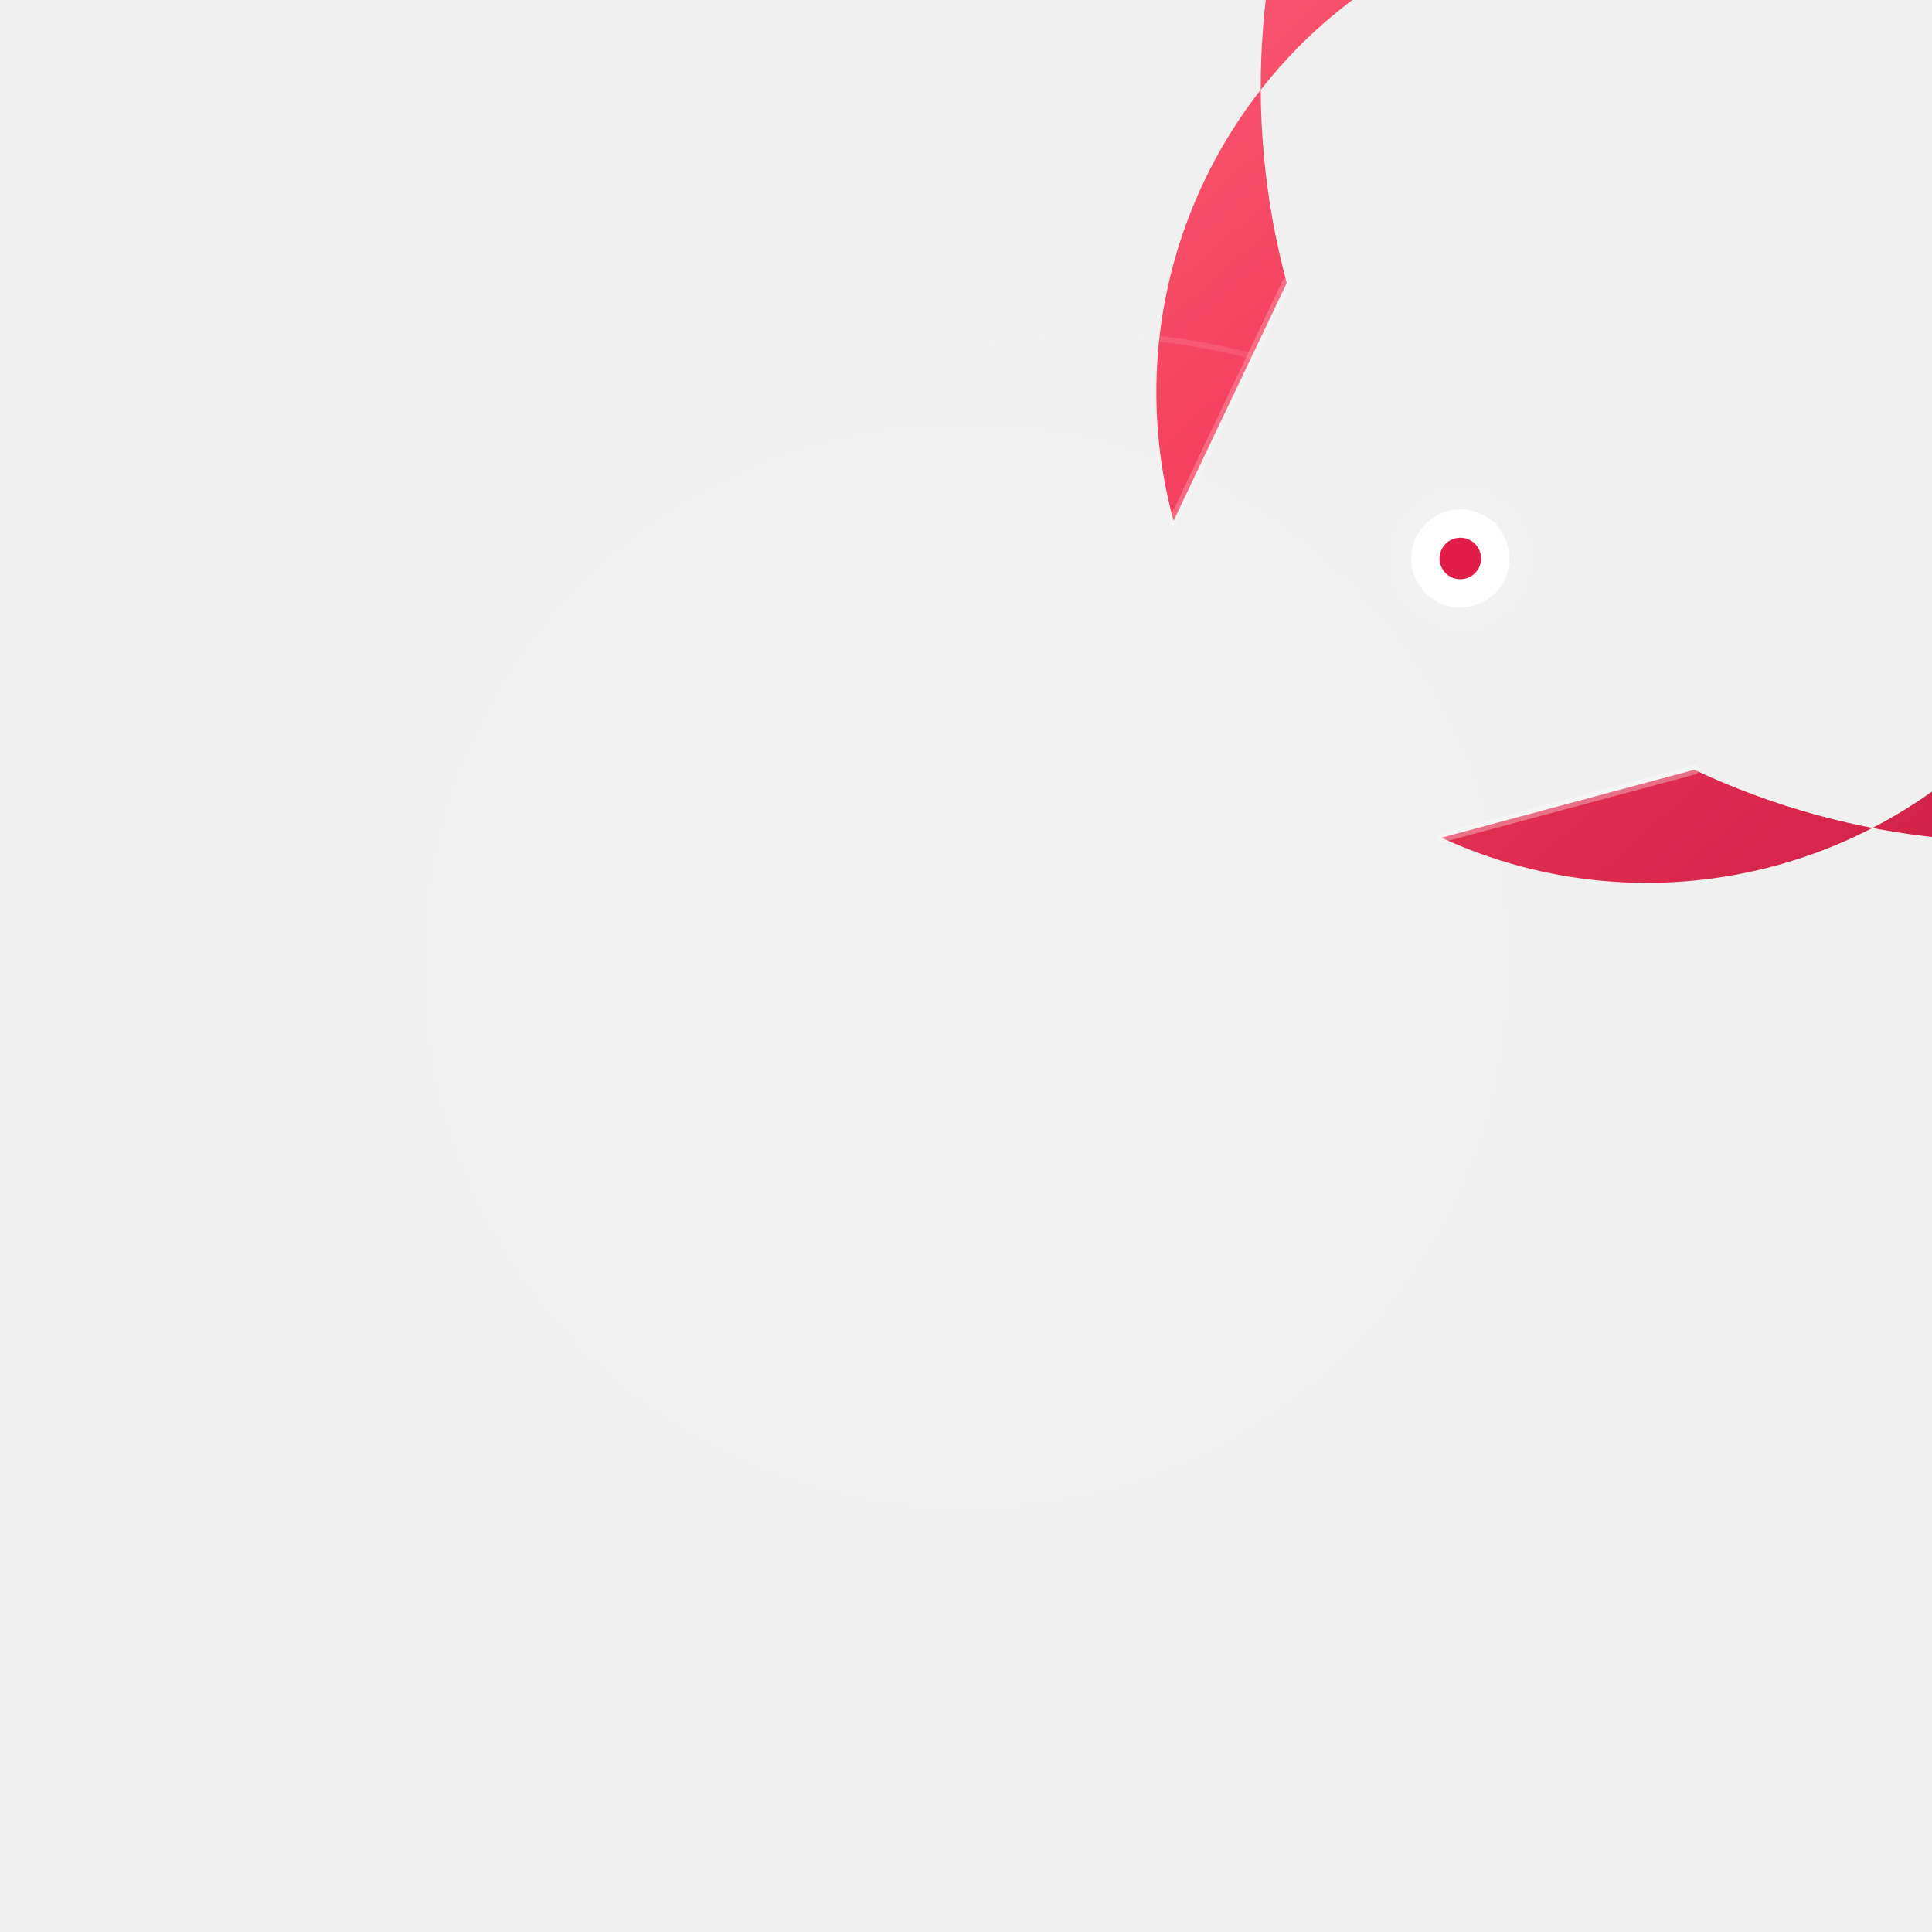
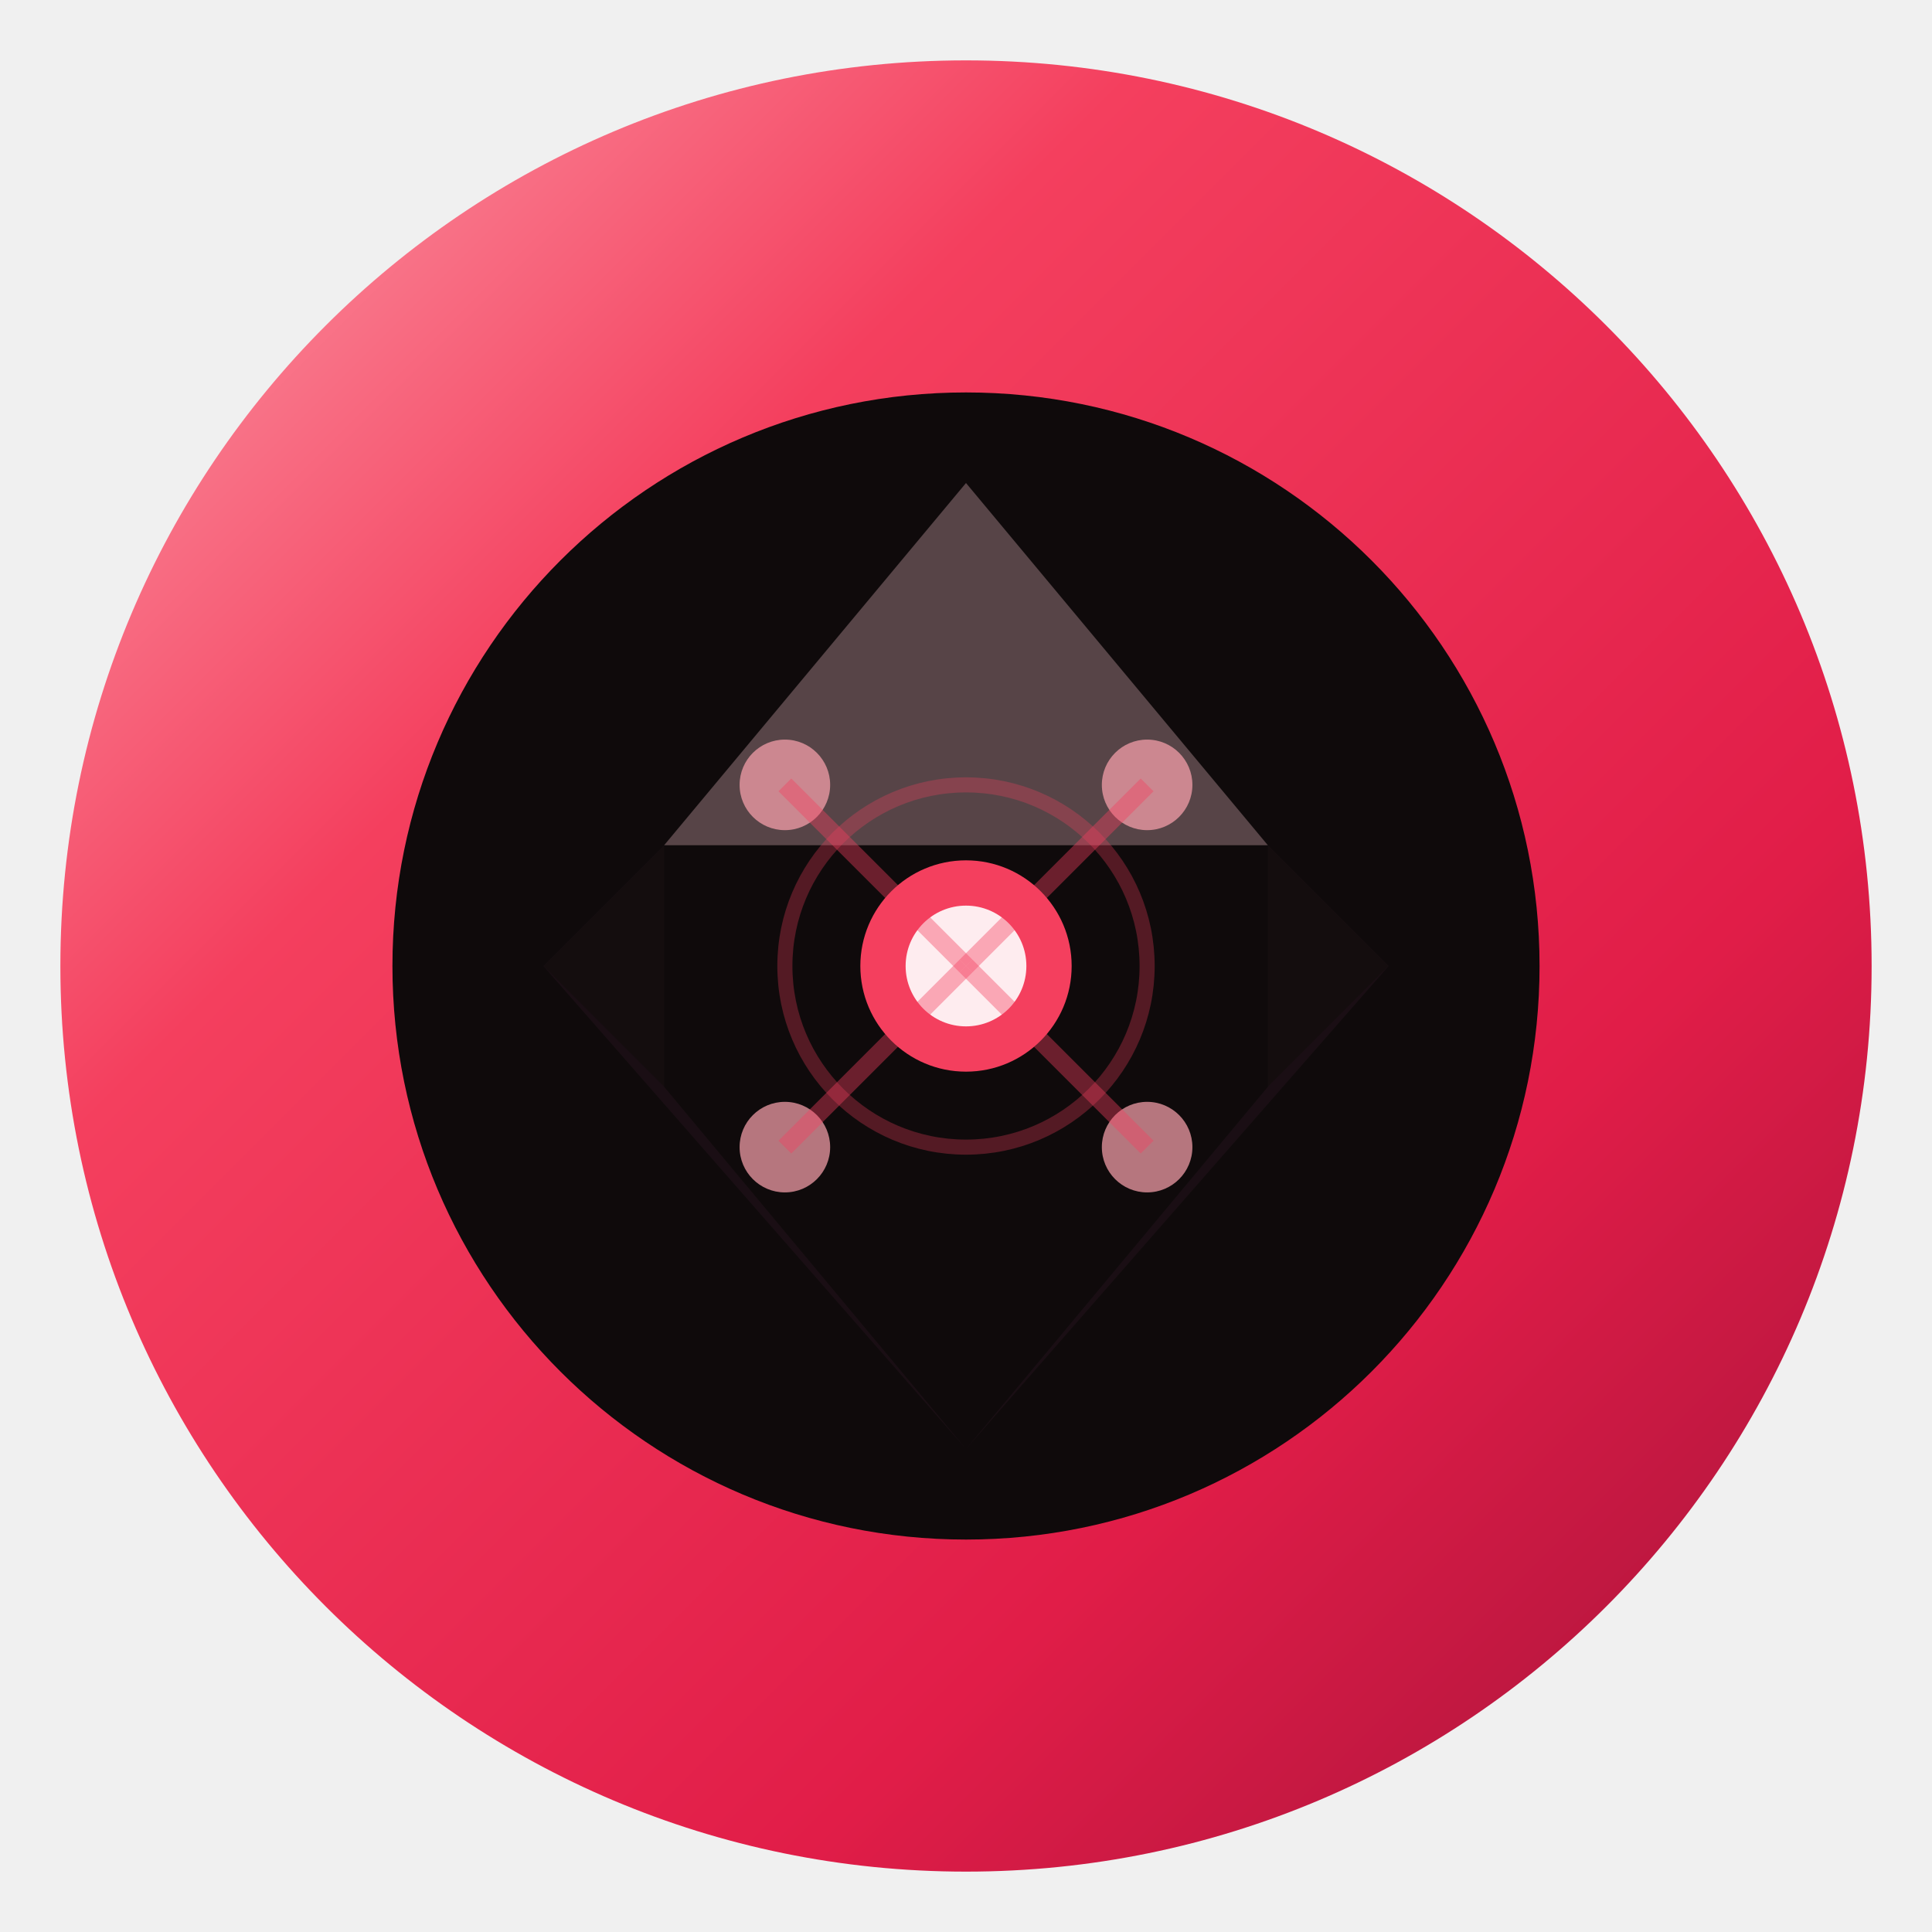
- <svg xmlns="http://www.w3.org/2000/svg" viewBox="0 0 512 512" width="512" height="512">
+ <svg xmlns="http://www.w3.org/2000/svg" viewBox="0 0 64 64" width="64" height="64">
  <defs>
-     <linearGradient id="ringGrad" x1="80" y1="56" x2="432" y2="456" gradientUnits="userSpaceOnUse">
-       <stop offset="0%" stop-color="#fb7185" />
-       <stop offset="40%" stop-color="#f43f5e" />
-       <stop offset="100%" stop-color="#be123c" />
+     <linearGradient id="favGrad" x1="0%" y1="0%" x2="100%" y2="100%">
+       <stop offset="0%" stop-color="#fda4af" />
+       <stop offset="30%" stop-color="#f43f5e" />
+       <stop offset="70%" stop-color="#e11d48" />
+       <stop offset="100%" stop-color="#9f1239" />
    </linearGradient>
-     <radialGradient id="nodeGlow" cx="0.5" cy="0.5" r="0.5">
-       <stop offset="0%" stop-color="#fff" stop-opacity="0.6" />
-       <stop offset="100%" stop-color="#fff" stop-opacity="0" />
-     </radialGradient>
-     <filter id="softGlow" x="-50%" y="-50%" width="200%" height="200%">
-       <feGaussianBlur in="SourceGraphic" stdDeviation="4" result="blur" />
-       <feMerge>
-         <feMergeNode in="blur" />
-         <feMergeNode in="SourceGraphic" />
-       </feMerge>
-     </filter>
  </defs>
-   <circle cx="256" cy="256" r="230" fill="url(#nodeGlow)" opacity="0.15" />
-   <path d="M341 75 A200 200 0 1 1 449 204 L382 222 A130 130 0 1 0 311 138 Z" fill="url(#ringGrad)" />
-   <line x1="341" y1="75" x2="311" y2="138" stroke="#fff" stroke-width="2.5" stroke-linecap="round" opacity="0.22" />
-   <line x1="449" y1="204" x2="382" y2="222" stroke="#fff" stroke-width="2.5" stroke-linecap="round" opacity="0.32" />
-   <path d="M180 130 A165 165 0 0 1 370 110" fill="none" stroke="#fff" stroke-width="1.5" opacity="0.1" stroke-linecap="round" />
-   <circle cx="387" cy="148" r="18" fill="#fff" opacity="0.12" filter="url(#softGlow)" />
-   <circle cx="387" cy="148" r="13" fill="#fff" opacity="0.92" />
-   <circle cx="387" cy="148" r="5.5" fill="#e11d48" />
-   <circle cx="395" cy="140" r="2" fill="#fff" opacity="0.7" />
+   <circle cx="32" cy="32" r="30" fill="url(#favGrad)" />
+   <circle cx="32" cy="32" r="19" fill="#0f0a0b" />
+   <path d="M32 16 L42 28 L22 28 Z" fill="#fecdd3" opacity="0.3" />
+   <path d="M22 28 L22 36 L18 32 Z" fill="#1a1012" opacity="0.5" />
+   <path d="M42 28 L42 36 L46 32 Z" fill="#1a1012" opacity="0.5" />
+   <path d="M22 36 L32 48 L18 32 Z" fill="#2a1520" opacity="0.4" />
+   <path d="M42 36 L32 48 L46 32 Z" fill="#2a1520" opacity="0.4" />
+   <circle cx="32" cy="32" r="3.5" fill="#f43f5e" />
+   <circle cx="32" cy="32" r="2" fill="#fff" opacity="0.9" />
+   <circle cx="26" cy="26" r="1.5" fill="#fda4af" opacity="0.7" />
+   <circle cx="38" cy="26" r="1.5" fill="#fda4af" opacity="0.7" />
+   <circle cx="38" cy="38" r="1.5" fill="#fda4af" opacity="0.7" />
+   <circle cx="26" cy="38" r="1.5" fill="#fda4af" opacity="0.7" />
+   <line x1="32" y1="32" x2="26" y2="26" stroke="#f43f5e" stroke-width="0.6" opacity="0.4" />
+   <line x1="32" y1="32" x2="38" y2="26" stroke="#f43f5e" stroke-width="0.6" opacity="0.4" />
+   <line x1="32" y1="32" x2="38" y2="38" stroke="#f43f5e" stroke-width="0.6" opacity="0.4" />
+   <line x1="32" y1="32" x2="26" y2="38" stroke="#f43f5e" stroke-width="0.6" opacity="0.4" />
+   <circle cx="32" cy="32" r="6" fill="none" stroke="#f43f5e" stroke-width="0.5" opacity="0.3" />
</svg>
